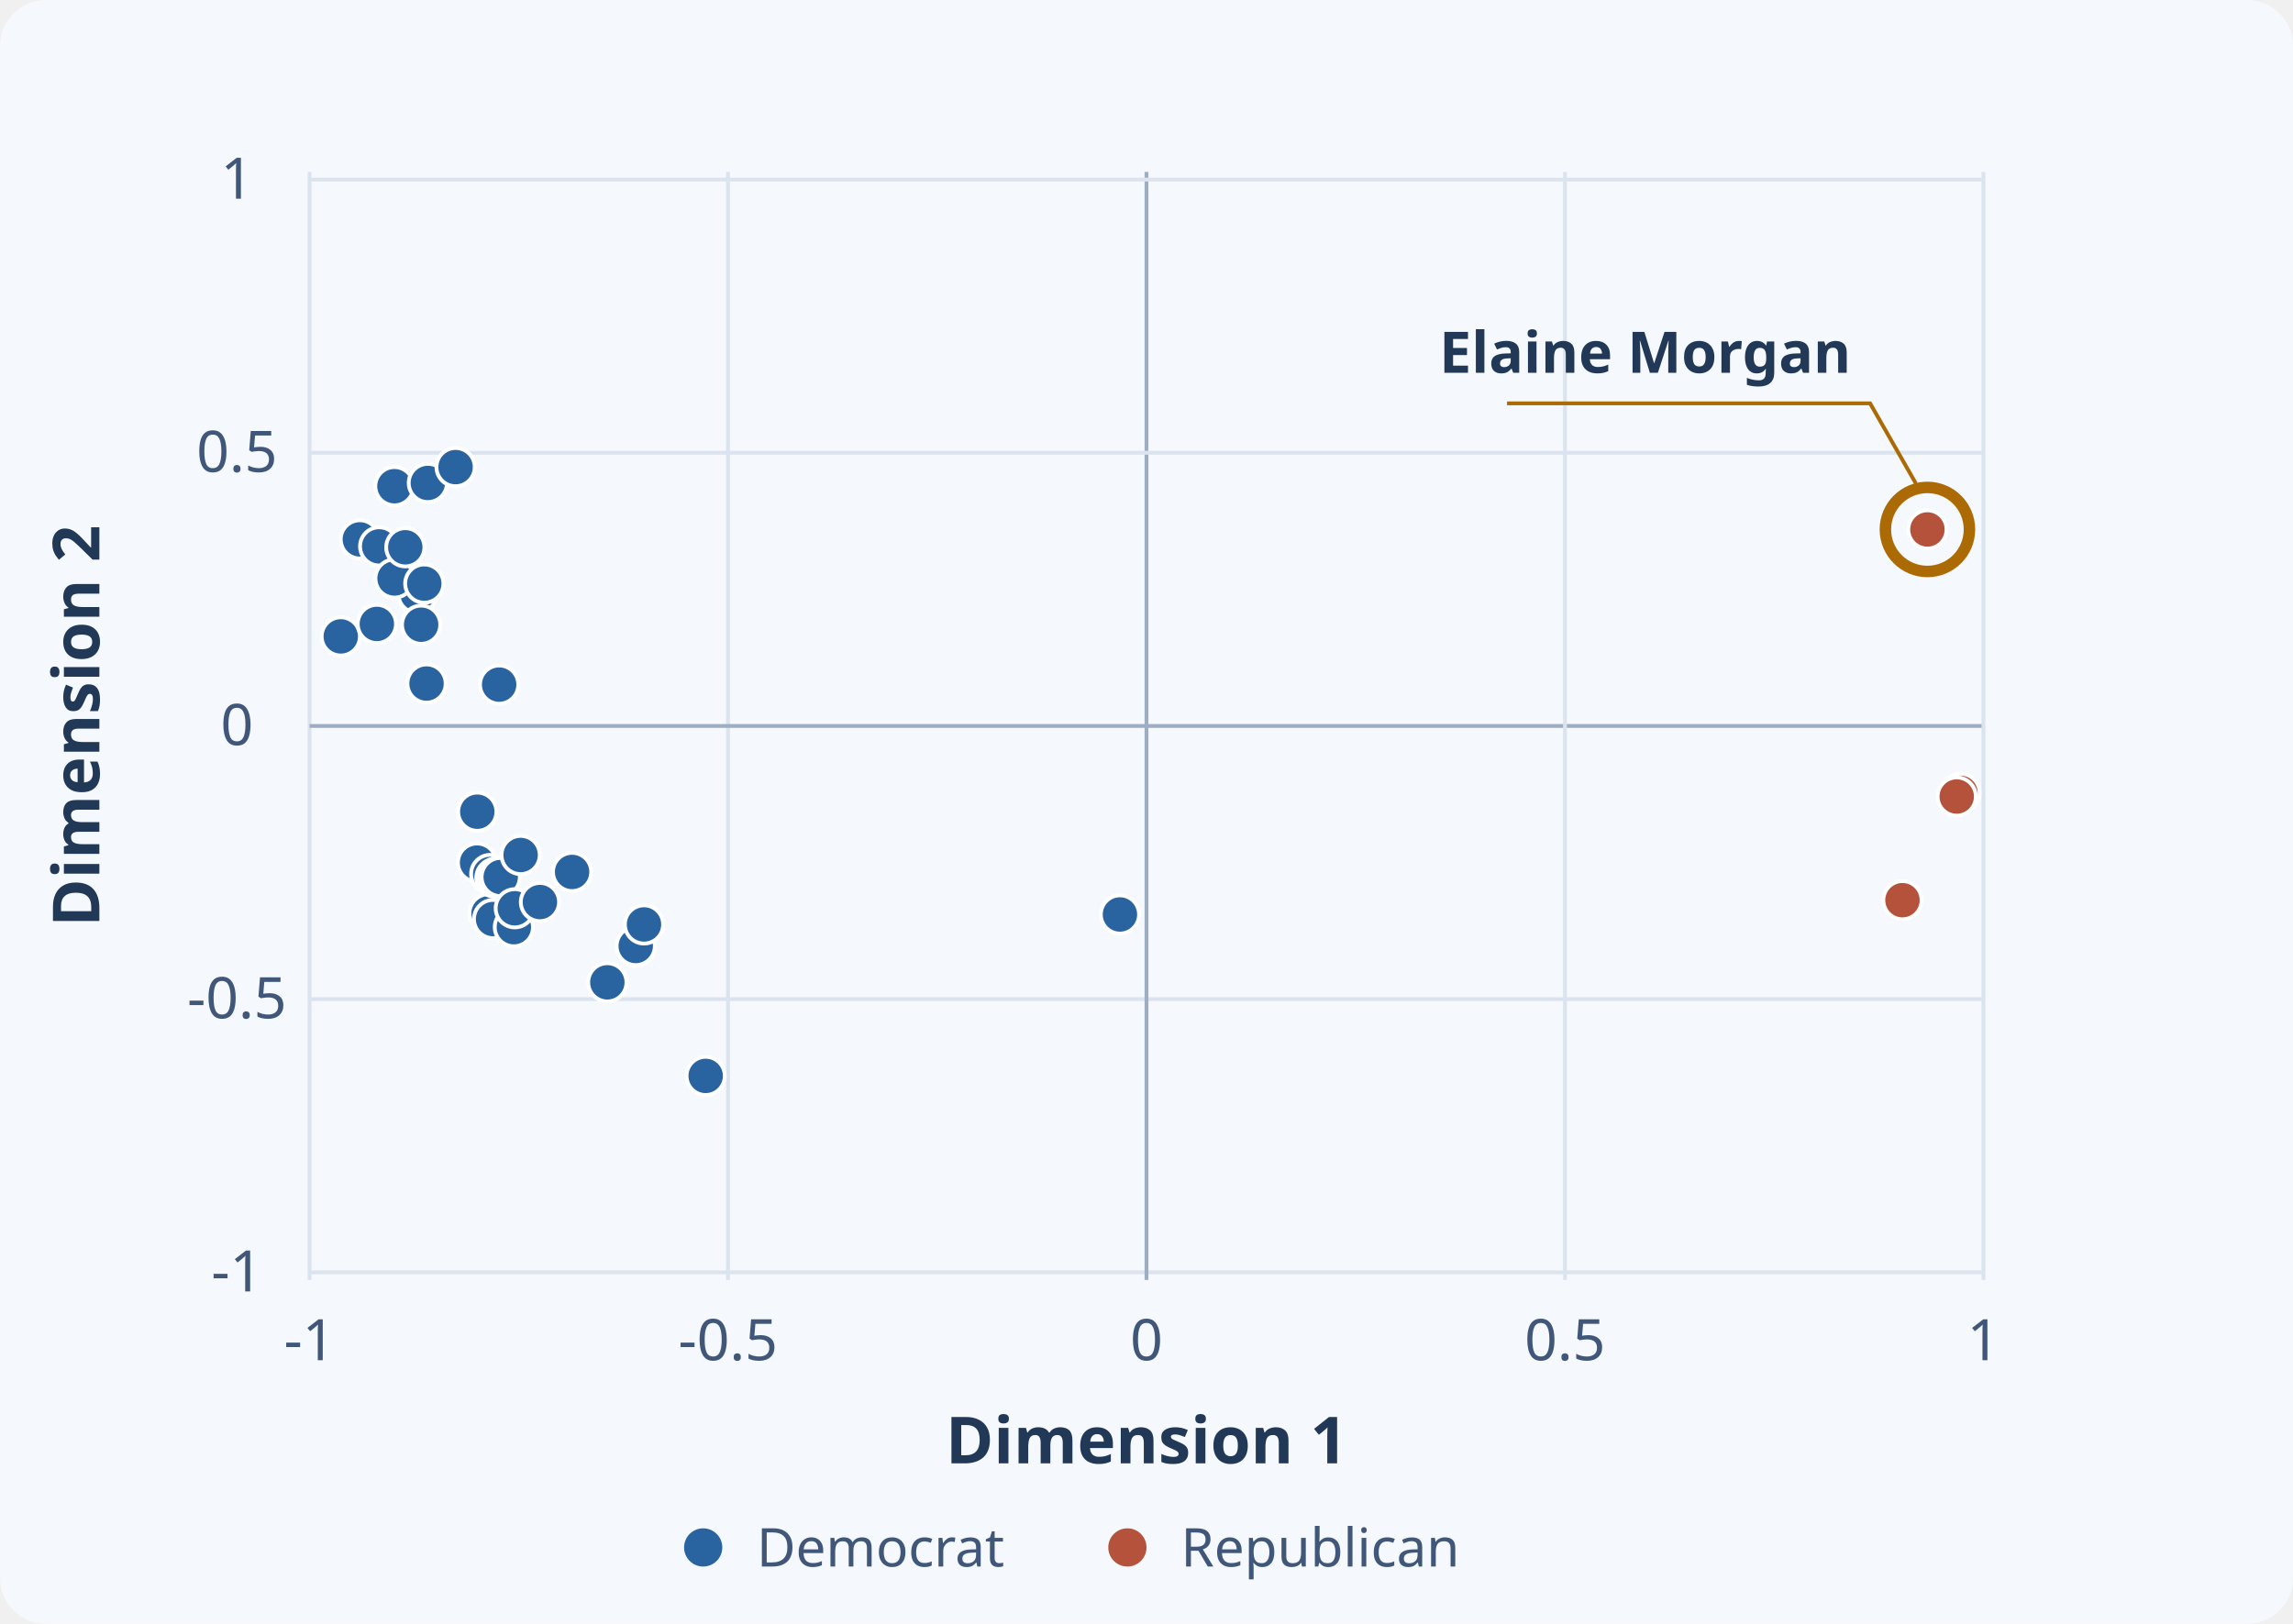
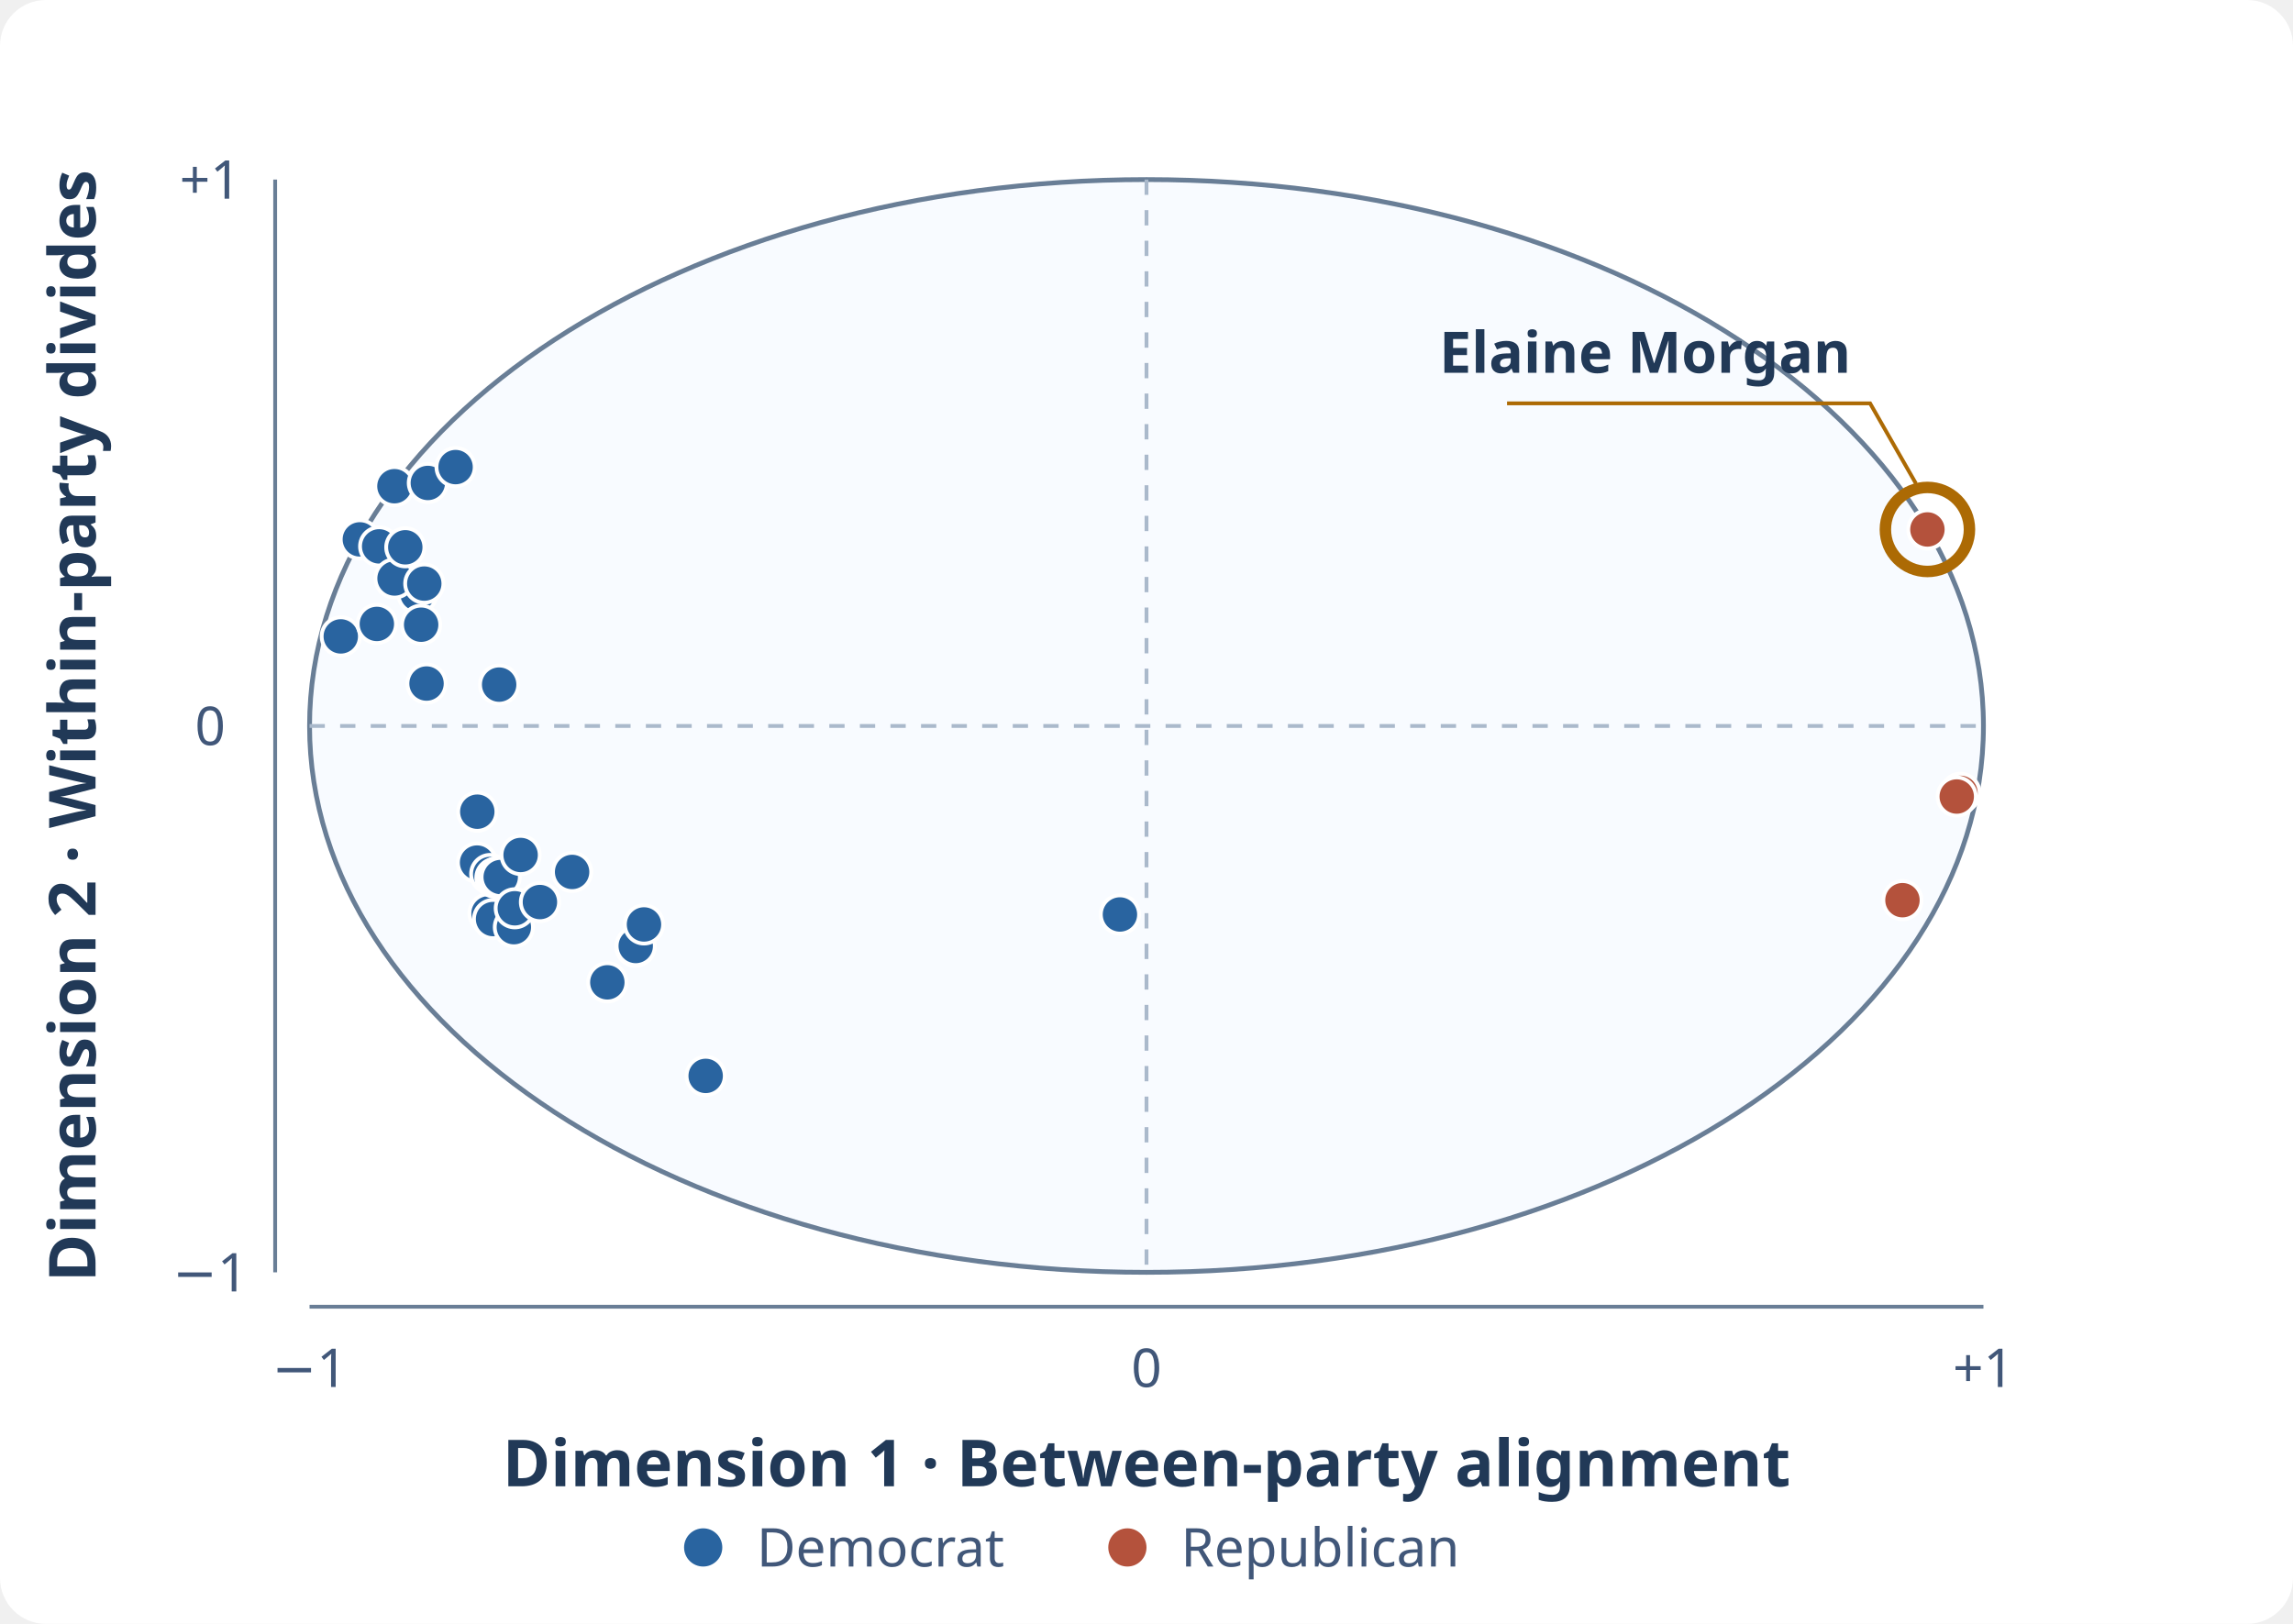
<svg xmlns="http://www.w3.org/2000/svg" viewBox="0 0 600 425" font-family="system-ui, sans-serif" role="img" aria-labelledby="title desc">
-   <rect width="600" height="425" rx="12" fill="#f5f8fc" />
-   <path d="M81 45V335 M81 333H519" stroke="#dbe4ee" />
-   <g fill="#415779" font-size="15" text-anchor="middle">
-     <text x="81" y="356">-1</text>
-     <text x="62" y="338">-1</text>
-   </g>
-   <path d="M190.5 45V335 M81 261.5H519" stroke="#dbe4ee" />
-   <g fill="#415779" font-size="15" text-anchor="middle">
-     <text x="190.5" y="356">-0.5</text>
-     <text x="62" y="266.5">-0.5</text>
-   </g>
-   <path d="M300 45V335 M81 190H519" stroke="#9daec3" />
-   <g fill="#415779" font-size="15" text-anchor="middle">
-     <text x="300" y="356">0</text>
-     <text x="62" y="195">0</text>
-   </g>
-   <path d="M409.5 45V335 M81 118.5H519" stroke="#dbe4ee" />
-   <g fill="#415779" font-size="15" text-anchor="middle">
-     <text x="409.5" y="356">0.5</text>
-     <text x="62" y="123.5">0.5</text>
-   </g>
-   <path d="M519 45V335 M81 47H519" stroke="#dbe4ee" />
-   <g fill="#415779" font-size="15" text-anchor="middle">
-     <text x="519" y="356">1</text>
-     <text x="62" y="52">1</text>
+   <rect width="600" height="425" rx="12" fill="#ffffff" />
+   <ellipse cx="300" cy="190" rx="219" ry="143" fill="#f8fbff" stroke="#697e96" stroke-width="1.25" />
+   <path d="M81 190H519 M300 47V333" stroke="#aab9cb" stroke-dasharray="4 4" />
+   <path d="M72 47V333 M81 342H519" stroke="#697e96" />
+   <g fill="#415779" font-size="14" text-anchor="middle">
+     <text x="81" y="363">−1</text>
+     <text x="300" y="363">0</text>
+     <text x="519" y="363">+1</text>
+     <text x="55" y="338">−1</text>
+     <text x="55" y="195">0</text>
+     <text x="55" y="52">+1</text>
  </g>
  <g fill="#213957" font-size="17" font-weight="600" text-anchor="middle">
-     <text x="300" y="383">Dimension 1</text>
-     <text transform="translate(26 190) rotate(-90)">Dimension 2</text>
+     <text x="300" y="389">Dimension 1 · Between-party alignment</text>
+     <text transform="translate(25 190) rotate(-90)">Dimension 2 · Within-party divides</text>
  </g>
  <circle cx="89.17" cy="166.56" r="5" stroke="#fff" fill="#2964a0" />
  <circle cx="94.16" cy="141.17" r="5" stroke="#fff" fill="#2964a0" />
  <circle cx="103.21" cy="127.25" r="5" stroke="#fff" fill="#2964a0" />
  <circle cx="99.21" cy="143.00" r="5" stroke="#fff" fill="#2964a0" />
  <circle cx="98.61" cy="163.30" r="5" stroke="#fff" fill="#2964a0" />
  <circle cx="111.95" cy="126.40" r="5" stroke="#fff" fill="#2964a0" />
  <circle cx="109.23" cy="155.40" r="5" stroke="#fff" fill="#2964a0" />
  <circle cx="103.24" cy="151.40" r="5" stroke="#fff" fill="#2964a0" />
  <circle cx="119.21" cy="122.25" r="5" stroke="#fff" fill="#2964a0" />
  <circle cx="106.05" cy="143.24" r="5" stroke="#fff" fill="#2964a0" />
  <circle cx="111.02" cy="152.74" r="5" stroke="#fff" fill="#2964a0" />
  <circle cx="111.61" cy="178.90" r="5" stroke="#fff" fill="#2964a0" />
  <circle cx="110.20" cy="163.50" r="5" stroke="#fff" fill="#2964a0" />
  <circle cx="124.83" cy="225.76" r="5" stroke="#fff" fill="#2964a0" />
  <circle cx="124.89" cy="212.44" r="5" stroke="#fff" fill="#2964a0" />
  <circle cx="127.84" cy="239.04" r="5" stroke="#fff" fill="#2964a0" />
  <circle cx="128.27" cy="228.74" r="5" stroke="#fff" fill="#2964a0" />
  <circle cx="129.62" cy="229.74" r="5" stroke="#fff" fill="#2964a0" />
  <circle cx="130.61" cy="179.18" r="5" stroke="#fff" fill="#2964a0" />
  <circle cx="130.43" cy="229.70" r="5" stroke="#fff" fill="#2964a0" />
  <circle cx="130.58" cy="229.41" r="5" stroke="#fff" fill="#2964a0" />
  <circle cx="131.02" cy="229.54" r="5" stroke="#fff" fill="#2964a0" />
  <circle cx="129.02" cy="240.54" r="5" stroke="#fff" fill="#2964a0" />
  <circle cx="134.46" cy="242.66" r="5" stroke="#fff" fill="#2964a0" />
  <circle cx="134.70" cy="237.72" r="5" stroke="#fff" fill="#2964a0" />
  <circle cx="136.23" cy="223.77" r="5" stroke="#fff" fill="#2964a0" />
  <circle cx="141.28" cy="236.09" r="5" stroke="#fff" fill="#2964a0" />
  <circle cx="149.70" cy="228.21" r="5" stroke="#fff" fill="#2964a0" />
  <circle cx="158.92" cy="257.10" r="5" stroke="#fff" fill="#2964a0" />
  <circle cx="166.27" cy="247.78" r="5" stroke="#fff" fill="#2964a0" />
  <circle cx="166.35" cy="247.59" r="5" stroke="#fff" fill="#2964a0" />
  <circle cx="168.51" cy="241.95" r="5" stroke="#fff" fill="#2964a0" />
  <circle cx="184.65" cy="281.59" r="5" stroke="#fff" fill="#2964a0" />
  <circle cx="293.05" cy="239.34" r="5" stroke="#fff" fill="#2964a0" />
  <circle cx="512.99" cy="207.50" r="5" stroke="#fff" fill="#b4523c" />
  <circle cx="497.81" cy="235.60" r="5" stroke="#fff" fill="#b4523c" />
  <circle cx="512.01" cy="208.47" r="5" stroke="#fff" fill="#b4523c" />
  <circle cx="504.34" cy="138.57" r="11" fill="none" stroke="#ac6a04" stroke-width="3" />
  <path d="M501.34 126.57l-12 -21h-95" fill="none" stroke="#ac6a04" />
  <text x="484.34" y="97.57" text-anchor="end" fill="#213957" font-weight="700" font-size="15">Elaine Morgan</text>
  <circle cx="504.34" cy="138.57" r="5" stroke="#fff" fill="#b4523c" />
  <g fill="#415779" font-size="14">
    <circle cx="184" cy="405" r="5" fill="#2964a0" />
    <text x="198" y="410">Democrat</text>
    <circle cx="295" cy="405" r="5" fill="#b4523c" />
    <text x="309" y="410">Republican</text>
  </g>
</svg>
